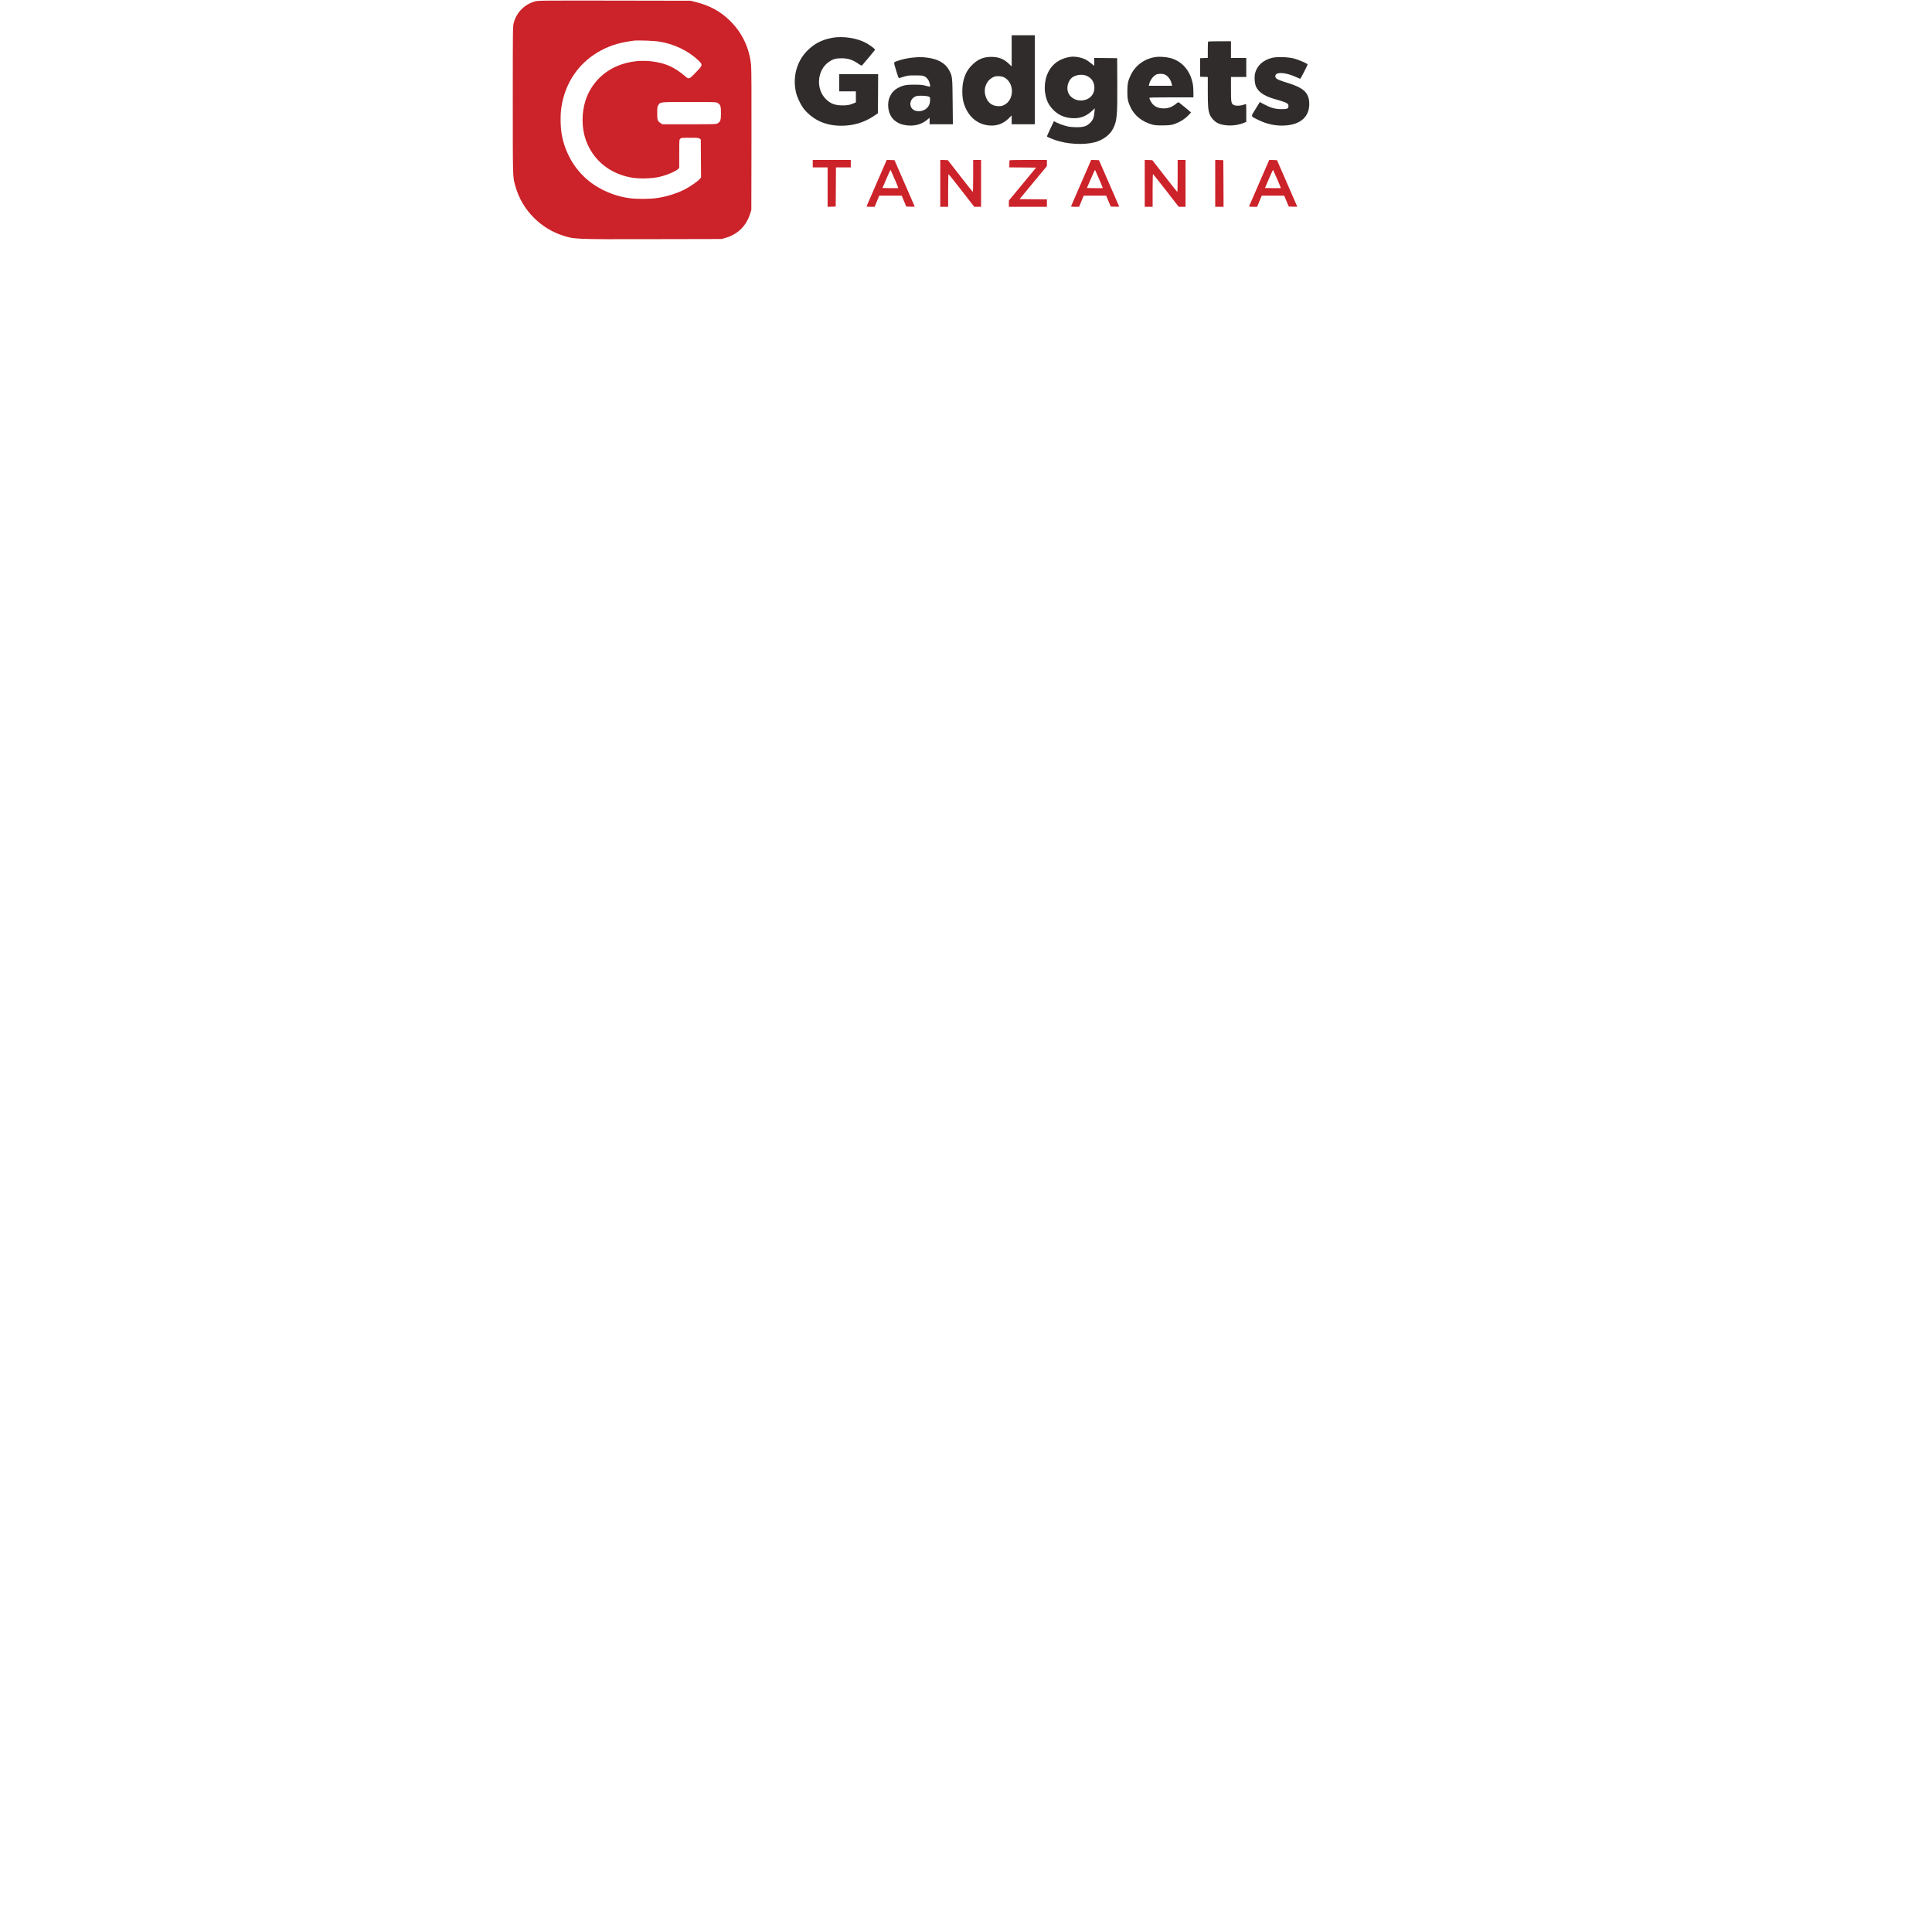
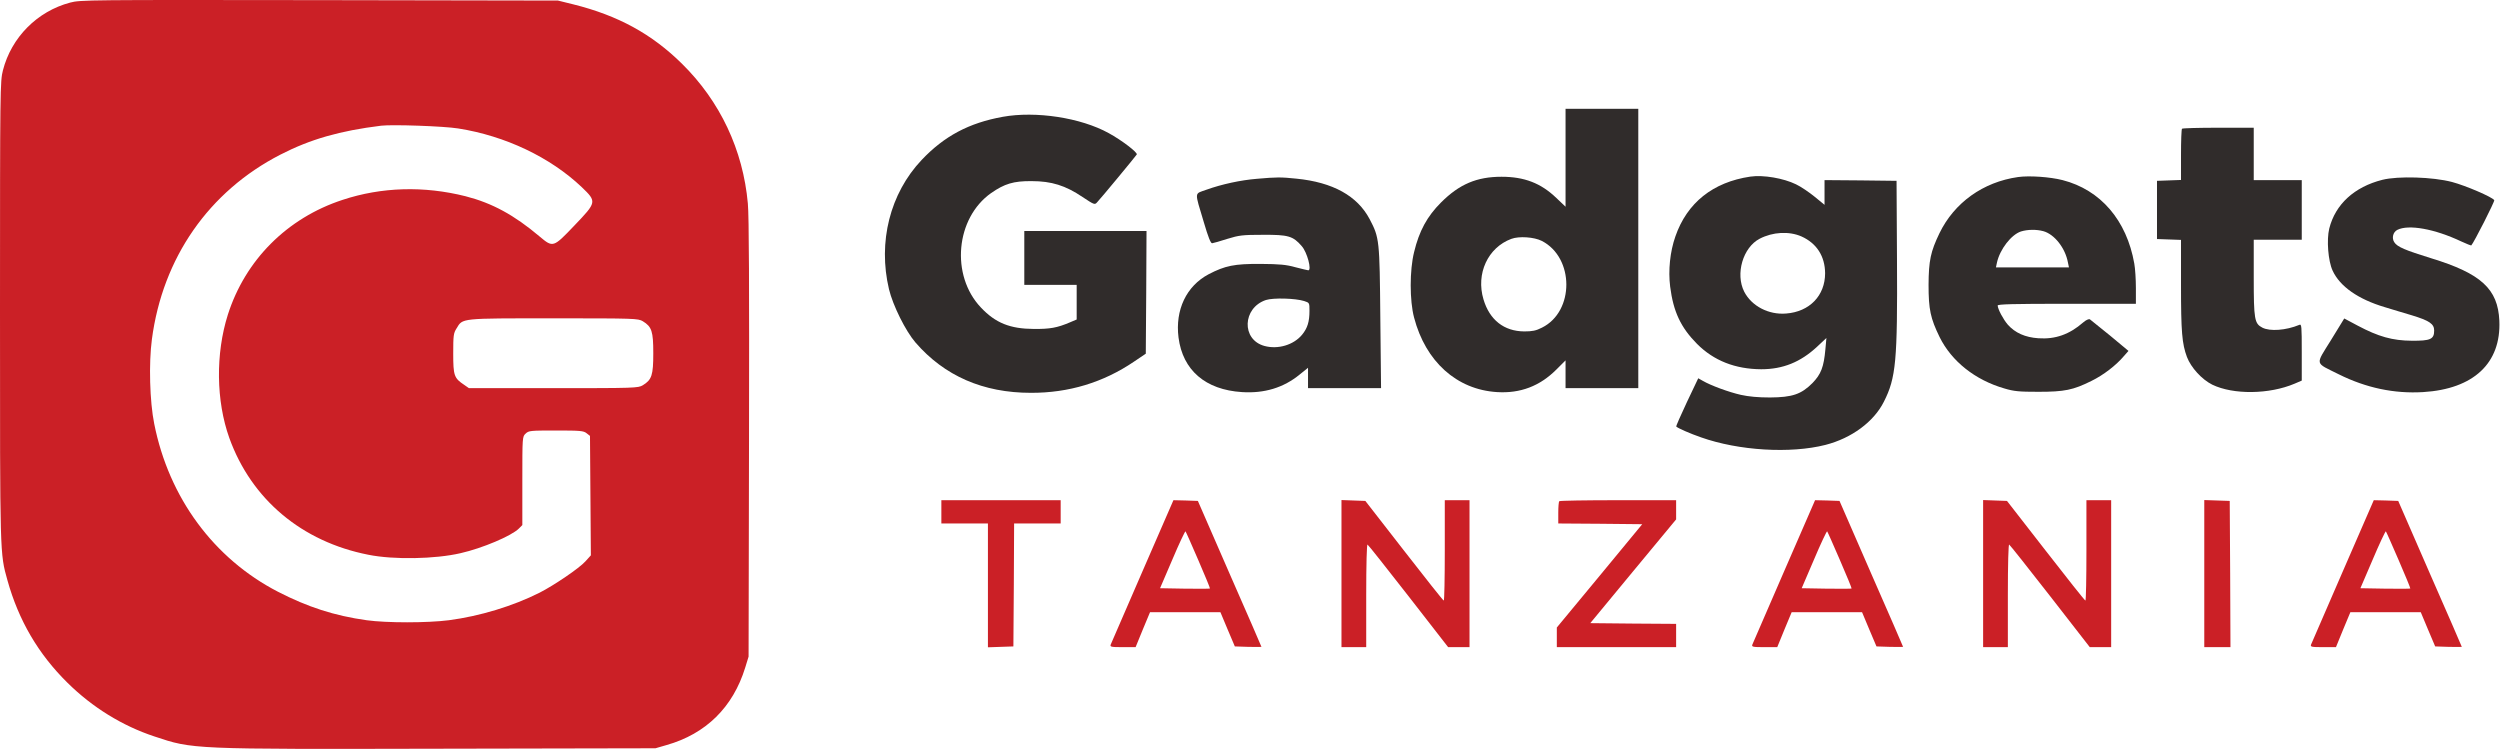
- <svg xmlns="http://www.w3.org/2000/svg" version="1.0" width="4167pt" height="4167pt" viewBox="0 0 4167 4167" preserveAspectRatio="xMidYMid meet">
-   <g transform="translate(0,2407) scale(0.1,-0.1)">
-     <path fill="#cc2229" d="M11542 24040 c-226 -60 -404 -239 -462 -466 -19 -75 -20 -117 -20 -1653 0 -1693 -1 -1664 51 -1851 77 -276 212 -507 413 -705 171 -169 377 -296 598 -369 264 -88 246 -88 1963 -84 l1480 3 76 22 c271 77 457 260 541 533 l23 75 3 1495 c2 1052 0 1532 -8 1619 -33 369 -191 703 -453 961 -207 204 -438 331 -747 408 l-105 26 -1640 3 c-1589 2 -1642 2 -1713 -17z m2667 -865 c324 -51 633 -198 849 -403 105 -101 104 -103 -51 -265 -145 -152 -146 -152 -239 -74 -174 147 -325 229 -508 276 -286 72 -577 64 -846 -25 -381 -125 -668 -413 -788 -789 -85 -269 -81 -592 10 -847 152 -422 498 -713 956 -803 173 -35 459 -30 634 11 150 34 350 119 400 169 l24 24 0 304 c0 302 0 304 23 325 21 20 32 21 209 21 167 0 189 -2 210 -19 l23 -18 3 -411 3 -410 -37 -41 c-43 -48 -216 -165 -316 -216 -183 -92 -410 -161 -623 -189 -148 -19 -428 -19 -565 0 -222 31 -406 91 -610 196 -441 228 -749 646 -850 1154 -31 153 -38 416 -16 581 74 560 391 1016 883 1269 206 106 409 164 693 199 77 9 430 -3 529 -19z m1269 -1325 c62 -38 72 -69 72 -220 0 -151 -10 -182 -72 -220 -32 -19 -52 -20 -614 -20 l-581 0 -33 23 c-69 46 -75 63 -75 215 0 125 2 140 23 173 43 71 21 69 667 69 561 0 581 -1 613 -20z" />
-     <path fill="#302c2b" d="M21820 22973 l0 -336 -63 60 c-106 102 -220 146 -377 146 -170 0 -290 -51 -416 -177 -95 -95 -150 -195 -185 -341 -31 -124 -31 -334 0 -450 79 -302 293 -495 570 -512 160 -10 294 41 408 155 l63 63 0 -95 0 -96 250 0 250 0 0 960 0 960 -250 0 -250 0 0 -337z m-163 -571 c224 -115 225 -485 1 -596 -41 -21 -66 -26 -122 -26 -139 1 -238 79 -280 220 -53 177 30 356 191 416 53 20 157 13 210 -14z" />
-     <path fill="#302c2b" d="M17952 23255 c-232 -42 -402 -132 -558 -297 -217 -230 -301 -563 -224 -888 27 -112 114 -287 182 -366 199 -230 465 -346 793 -346 260 -1 498 71 710 215 l80 54 3 421 2 422 -420 0 -420 0 0 -185 0 -185 180 0 180 0 0 -119 0 -119 -47 -20 c-87 -37 -136 -46 -248 -45 -163 1 -263 41 -363 147 -210 221 -174 615 70 787 92 64 154 83 278 82 137 0 233 -30 350 -109 80 -53 84 -55 100 -37 26 27 265 316 273 329 8 13 -103 98 -193 147 -192 106 -501 153 -728 112z" />
-     <path fill="#302c2b" d="M26057 23173 c-4 -3 -7 -84 -7 -179 l0 -173 -82 -3 -83 -3 0 -200 0 -200 83 -3 82 -3 0 -307 c0 -327 7 -406 41 -498 28 -73 102 -154 174 -190 145 -70 392 -67 566 7 l49 21 0 195 c0 182 -1 195 -17 188 -91 -38 -202 -46 -254 -19 -54 28 -59 56 -59 344 l0 260 165 0 165 0 0 205 0 205 -165 0 -165 0 0 180 0 180 -243 0 c-134 0 -247 -3 -250 -7z" />
-     <path fill="#302c2b" d="M23090 22844 c-257 -38 -435 -180 -515 -411 -37 -105 -50 -234 -36 -345 22 -173 73 -281 185 -394 115 -115 262 -173 441 -174 149 0 270 49 384 155 l64 60 -7 -77 c-11 -123 -30 -172 -89 -233 -77 -77 -138 -98 -292 -99 -81 0 -146 6 -200 18 -84 19 -208 65 -261 96 l-32 18 -78 -164 c-42 -90 -76 -166 -73 -168 13 -12 95 -48 170 -74 260 -92 615 -113 855 -52 180 46 333 159 402 297 83 164 94 279 90 978 l-3 540 -247 3 -248 2 0 -85 0 -85 -67 55 c-38 31 -95 70 -129 86 -86 42 -225 66 -314 53z m351 -411 c105 -47 162 -136 163 -253 0 -154 -107 -265 -268 -277 -120 -10 -237 51 -288 150 -62 122 -9 304 106 364 90 47 202 53 287 16z" />
-     <path fill="#302c2b" d="M24930 22841 c-240 -34 -438 -176 -540 -386 -61 -127 -74 -188 -75 -355 0 -169 13 -230 76 -359 82 -166 244 -295 445 -353 67 -20 102 -23 234 -23 179 0 239 12 365 75 82 40 169 107 223 171 l31 35 -126 105 c-70 57 -132 107 -139 112 -8 4 -26 -4 -46 -21 -95 -83 -192 -117 -308 -109 -91 6 -160 37 -210 93 -32 37 -69 107 -70 132 0 9 102 12 475 12 l475 0 0 108 c0 60 -5 135 -11 168 -52 298 -232 507 -493 574 -86 22 -229 32 -306 21z m174 -372 c76 -21 151 -116 169 -216 l7 -33 -251 0 -251 0 7 33 c20 91 98 192 165 214 46 14 106 15 154 2z" />
-     <path fill="#302c2b" d="M19699 22829 c-111 -9 -241 -37 -347 -75 -85 -31 -83 -6 -18 -224 30 -102 47 -145 57 -144 8 1 55 14 104 30 81 25 105 28 245 28 174 1 207 -8 267 -78 37 -41 70 -166 45 -166 -5 0 -44 10 -88 21 -64 18 -109 22 -239 23 -182 1 -244 -12 -358 -71 -153 -81 -231 -245 -207 -435 29 -225 185 -359 436 -375 154 -10 286 30 397 121 l57 46 0 -70 0 -70 251 0 251 0 -5 483 c-5 536 -6 550 -73 678 -85 161 -253 254 -504 279 -107 11 -134 11 -271 -1z m324 -840 c37 -12 37 -12 37 -68 0 -75 -14 -119 -51 -164 -58 -70 -165 -102 -258 -77 -160 43 -152 262 10 316 51 16 201 12 262 -7z" />
-     <path fill="#302c2b" d="M27434 22822 c-193 -49 -323 -168 -365 -335 -19 -78 -8 -222 23 -289 50 -109 176 -197 358 -251 47 -14 130 -40 186 -56 121 -37 154 -59 154 -105 0 -60 -26 -71 -154 -70 -133 1 -229 28 -372 104 l-92 49 -92 -150 c-108 -175 -113 -150 55 -234 187 -93 380 -134 579 -122 347 21 537 199 524 491 -10 218 -125 324 -469 429 -178 55 -233 78 -253 110 -19 28 -9 70 21 85 77 39 256 7 438 -79 36 -17 68 -29 70 -28 18 19 163 304 158 311 -12 21 -196 100 -290 125 -133 35 -371 42 -479 15z" />
-     <path fill="#cc2229" d="M17530 20540 l0 -80 160 0 160 0 0 -425 0 -426 88 3 87 3 3 423 2 422 160 0 160 0 0 80 0 80 -410 0 -410 0 0 -80z" />
-     <path fill="#cc2229" d="M18913 20133 c-117 -269 -215 -496 -219 -505 -6 -16 2 -18 82 -18 l89 0 49 120 50 120 242 0 242 0 49 -117 50 -118 91 -3 c51 -1 92 -1 92 0 0 2 -98 228 -219 503 l-218 500 -84 3 -84 2 -212 -487z m383 75 c46 -106 82 -194 80 -195 -2 -2 -80 -2 -173 -1 l-170 3 85 198 c46 109 87 195 90 193 3 -3 42 -92 88 -198z" />
-     <path fill="#cc2229" d="M20280 20115 l0 -505 85 0 85 0 0 356 c0 218 4 353 9 349 6 -3 132 -163 282 -355 l272 -350 73 0 74 0 0 505 0 505 -85 0 -85 0 0 -345 c0 -190 -3 -345 -7 -345 -5 1 -127 155 -273 343 l-266 342 -82 3 -82 3 0 -506z" />
-     <path fill="#cc2229" d="M21777 20613 c-4 -3 -7 -39 -7 -80 l0 -73 289 -2 288 -3 -293 -355 -294 -355 0 -67 0 -68 410 0 410 0 0 80 0 80 -295 2 -295 3 295 357 295 356 0 66 0 66 -398 0 c-219 0 -402 -3 -405 -7z" />
-     <path fill="#cc2229" d="M23323 20133 c-117 -269 -215 -496 -219 -505 -6 -16 2 -18 82 -18 l89 0 49 120 50 120 242 0 242 0 49 -117 50 -118 91 -3 c51 -1 92 -1 92 0 0 2 -98 228 -219 503 l-218 500 -84 3 -84 2 -212 -487z m383 75 c46 -106 82 -194 80 -195 -2 -2 -80 -2 -173 -1 l-170 3 85 198 c46 109 87 195 90 193 3 -3 42 -92 88 -198z" />
-     <path fill="#cc2229" d="M24690 20115 l0 -505 85 0 85 0 0 356 c0 218 4 353 9 349 6 -3 132 -163 282 -355 l272 -350 73 0 74 0 0 505 0 505 -85 0 -85 0 0 -345 c0 -190 -3 -345 -7 -345 -5 1 -127 155 -273 343 l-266 342 -82 3 -82 3 0 -506z" />
-     <path fill="#cc2229" d="M26210 20115 l0 -505 90 0 90 0 -2 503 -3 502 -87 3 -88 3 0 -506z" />
-     <path fill="#cc2229" d="M27163 20133 c-117 -269 -215 -496 -219 -505 -6 -16 2 -18 82 -18 l89 0 49 120 50 120 242 0 242 0 49 -117 50 -118 91 -3 c51 -1 92 -1 92 0 0 2 -98 228 -219 503 l-218 500 -84 3 -84 2 -212 -487z m383 75 c46 -106 82 -194 80 -195 -2 -2 -80 -2 -173 -1 l-170 3 85 198 c46 109 87 195 90 193 3 -3 42 -92 88 -198z" />
-   </g>
+ <svg xmlns="http://www.w3.org/2000/svg" width="2291" height="687" viewBox="0 0 2291 687" fill="none">
+   <path d="M64.267 2.381C34.133 10.381 10.4 34.248 2.667 64.515C0.134 74.515 0 80.115 0 284.915C0 510.648 -0.133 506.781 6.8 531.715C17.067 568.515 35.067 599.315 61.867 625.715C84.667 648.248 112.134 665.181 141.6 674.915C176.8 686.648 174.4 686.648 403.334 686.115L600.667 685.715L610.8 682.781C646.933 672.515 671.733 648.115 682.933 611.715L686 601.715L686.4 402.381C686.667 262.115 686.4 198.115 685.333 186.515C680.933 137.315 659.867 92.781 624.933 58.381C597.333 31.181 566.533 14.248 525.333 3.981L511.333 0.515L292.667 0.115C80.8 -0.152 73.734 -0.152 64.267 2.381ZM419.867 117.715C463.067 124.515 504.267 144.115 533.067 171.448C547.067 184.915 546.933 185.181 526.267 206.781C506.933 227.048 506.8 227.048 494.4 216.648C471.2 197.048 451.067 186.115 426.667 179.848C388.534 170.248 349.734 171.315 313.867 183.181C263.067 199.848 224.8 238.248 208.8 288.381C197.467 324.248 198 367.315 210.133 401.315C230.4 457.581 276.534 496.381 337.6 508.381C360.667 513.048 398.8 512.381 422.134 506.915C442.134 502.381 468.8 491.048 475.467 484.381L478.667 481.181V440.648C478.667 400.381 478.667 400.115 481.733 397.315C484.533 394.648 486 394.515 509.6 394.515C531.867 394.515 534.8 394.781 537.6 397.048L540.667 399.448L541.067 454.248L541.467 508.915L536.533 514.381C530.8 520.781 507.733 536.381 494.4 543.181C470 555.448 439.734 564.648 411.334 568.381C391.6 570.915 354.267 570.915 336 568.381C306.4 564.248 281.867 556.248 254.667 542.248C195.867 511.848 154.8 456.115 141.334 388.381C137.2 367.981 136.267 332.915 139.2 310.915C149.067 236.248 191.334 175.448 256.933 141.715C284.4 127.581 311.467 119.848 349.334 115.181C359.6 113.981 406.667 115.581 419.867 117.715ZM589.067 294.381C597.333 299.448 598.667 303.581 598.667 323.715C598.667 343.848 597.333 347.981 589.067 353.048C584.8 355.581 582.133 355.715 507.2 355.715H429.734L425.334 352.648C416.134 346.515 415.334 344.248 415.334 323.981C415.334 307.315 415.6 305.315 418.4 300.915C424.134 291.448 421.2 291.715 507.333 291.715C582.133 291.715 584.8 291.848 589.067 294.381Z" fill="#CB2026" />
+   <path d="M1434.67 144.648V189.448L1426.27 181.448C1412.13 167.848 1396.93 161.981 1376 161.981C1353.33 161.981 1337.33 168.781 1320.53 185.581C1307.87 198.248 1300.53 211.581 1295.87 231.048C1291.73 247.581 1291.73 275.581 1295.87 291.048C1306.4 331.315 1334.93 357.048 1371.87 359.315C1393.2 360.648 1411.07 353.848 1426.27 338.648L1434.67 330.248V342.915V355.715H1468H1501.33V227.715V99.715H1468H1434.67V144.648ZM1412.93 220.781C1442.8 236.115 1442.93 285.448 1413.07 300.248C1407.6 303.048 1404.27 303.715 1396.8 303.715C1378.27 303.581 1365.07 293.181 1359.47 274.381C1352.4 250.781 1363.47 226.915 1384.93 218.915C1392 216.248 1405.87 217.181 1412.93 220.781Z" fill="#302C2B" />
+   <path d="M918.934 107.048C888 112.648 865.334 124.648 844.534 146.648C815.6 177.314 804.4 221.714 814.667 265.048C818.267 279.981 829.867 303.314 838.934 313.848C865.467 344.514 900.934 359.981 944.667 359.981C979.334 360.114 1011.07 350.514 1039.33 331.314L1050 324.114L1050.4 267.981L1050.67 211.714H994.667H938.667V236.381V261.048H962.667H986.667V276.914V292.781L980.4 295.448C968.8 300.381 962.267 301.581 947.334 301.448C925.6 301.314 912.267 295.981 898.934 281.848C870.934 252.381 875.734 199.848 908.267 176.914C920.534 168.381 928.8 165.848 945.334 165.981C963.6 165.981 976.4 169.981 992 180.514C1002.67 187.581 1003.2 187.848 1005.33 185.448C1008.8 181.848 1040.67 143.314 1041.73 141.581C1042.8 139.848 1028 128.514 1016 121.981C990.4 107.848 949.2 101.581 918.934 107.048Z" fill="#302C2B" />
+   <path d="M1999.6 117.981C1999.07 118.381 1998.67 129.181 1998.67 141.848V164.915L1987.73 165.315L1976.67 165.715V192.381V219.048L1987.73 219.448L1998.67 219.848V260.781C1998.67 304.381 1999.6 314.915 2004.13 327.181C2007.87 336.915 2017.73 347.715 2027.33 352.515C2046.67 361.848 2079.6 361.448 2102.8 351.581L2109.33 348.781V322.781C2109.33 298.515 2109.2 296.781 2107.07 297.715C2094.93 302.781 2080.13 303.848 2073.2 300.248C2066 296.515 2065.33 292.781 2065.33 254.381V219.715H2087.33H2109.33V192.381V165.048H2087.33H2065.33V141.048V117.048H2032.93C2015.07 117.048 2000 117.448 1999.6 117.981Z" fill="#302C2B" />
+   <path d="M1604 161.848C1569.73 166.915 1546 185.848 1535.33 216.648C1530.4 230.648 1528.67 247.848 1530.53 262.648C1533.47 285.715 1540.27 300.115 1555.2 315.181C1570.53 330.515 1590.13 338.248 1614 338.381C1633.87 338.381 1650 331.848 1665.2 317.715L1673.73 309.715L1672.8 319.981C1671.33 336.381 1668.8 342.915 1660.93 351.048C1650.67 361.315 1642.53 364.115 1622 364.248C1611.2 364.248 1602.53 363.448 1595.33 361.848C1584.13 359.315 1567.6 353.181 1560.53 349.048L1556.27 346.648L1545.87 368.515C1540.27 380.515 1535.73 390.648 1536.13 390.915C1537.87 392.515 1548.8 397.315 1558.8 400.781C1593.47 413.048 1640.8 415.848 1672.8 407.715C1696.8 401.581 1717.2 386.515 1726.4 368.115C1737.47 346.248 1738.93 330.915 1738.4 237.715L1738 165.715L1705.07 165.315L1672 165.048V176.381V187.715L1663.07 180.381C1658 176.248 1650.4 171.048 1645.87 168.915C1634.4 163.315 1615.87 160.115 1604 161.848ZM1650.8 216.648C1664.8 222.915 1672.4 234.781 1672.53 250.381C1672.53 270.915 1658.27 285.715 1636.8 287.315C1620.8 288.648 1605.2 280.515 1598.4 267.315C1590.13 251.048 1597.2 226.781 1612.53 218.781C1624.53 212.515 1639.47 211.715 1650.8 216.648Z" fill="#302C2B" />
+   <path d="M1849.33 162.248C1817.33 166.781 1790.93 185.715 1777.33 213.715C1769.2 230.648 1767.47 238.781 1767.33 261.048C1767.33 283.581 1769.07 291.715 1777.47 308.915C1788.4 331.048 1810 348.248 1836.8 355.981C1845.73 358.648 1850.4 359.048 1868 359.048C1891.87 359.048 1899.87 357.448 1916.67 349.048C1927.6 343.715 1939.2 334.781 1946.4 326.248L1950.53 321.581L1933.73 307.581C1924.4 299.981 1916.13 293.315 1915.2 292.648C1914.13 292.115 1911.73 293.181 1909.07 295.448C1896.4 306.515 1883.47 311.048 1868 309.981C1855.87 309.181 1846.67 305.048 1840 297.581C1835.73 292.648 1830.8 283.315 1830.67 279.981C1830.67 278.781 1844.27 278.381 1894 278.381H1957.33V263.981C1957.33 255.981 1956.67 245.981 1955.87 241.581C1948.93 201.848 1924.93 173.981 1890.13 165.048C1878.67 162.115 1859.6 160.781 1849.33 162.248ZM1872.53 211.848C1882.67 214.648 1892.67 227.315 1895.07 240.648L1896 245.048H1862.53H1829.07L1830 240.648C1832.67 228.515 1843.07 215.048 1852 212.115C1858.13 210.248 1866.13 210.115 1872.53 211.848Z" fill="#302C2B" />
+   <path d="M1151.87 163.848C1137.07 165.048 1119.73 168.781 1105.6 173.848C1094.27 177.981 1094.53 174.648 1103.2 203.715C1107.2 217.315 1109.47 223.048 1110.8 222.915C1111.87 222.781 1118.13 221.048 1124.67 218.915C1135.47 215.581 1138.67 215.181 1157.33 215.181C1180.53 215.048 1184.93 216.248 1192.93 225.581C1197.87 231.048 1202.27 247.715 1198.93 247.715C1198.27 247.715 1193.07 246.381 1187.2 244.915C1178.67 242.515 1172.67 241.981 1155.33 241.848C1131.07 241.715 1122.8 243.448 1107.6 251.315C1087.2 262.115 1076.8 283.981 1080 309.315C1083.87 339.315 1104.67 357.181 1138.13 359.315C1158.67 360.648 1176.27 355.315 1191.07 343.181L1198.67 337.048V346.381V355.715H1232.13H1265.6L1264.93 291.315C1264.27 219.848 1264.13 217.981 1255.2 200.915C1243.87 179.448 1221.47 167.048 1188 163.715C1173.73 162.248 1170.13 162.248 1151.87 163.848ZM1195.07 275.848C1200 277.448 1200 277.448 1200 284.915C1200 294.915 1198.13 300.781 1193.2 306.781C1185.47 316.115 1171.2 320.381 1158.8 317.048C1137.47 311.315 1138.53 282.115 1160.13 274.915C1166.93 272.781 1186.93 273.315 1195.07 275.848Z" fill="#302C2B" />
+   <path d="M2183.2 164.781C2157.47 171.315 2140.13 187.181 2134.53 209.448C2132 219.848 2133.47 239.048 2137.6 247.981C2144.27 262.515 2161.07 274.248 2185.33 281.448C2191.6 283.315 2202.67 286.781 2210.13 288.915C2226.27 293.848 2230.67 296.781 2230.67 302.915C2230.67 310.915 2227.2 312.381 2210.13 312.248C2192.4 312.115 2179.6 308.515 2160.53 298.381L2148.27 291.848L2136 311.848C2121.6 335.181 2120.93 331.848 2143.33 343.048C2168.27 355.448 2194 360.915 2220.53 359.315C2266.8 356.515 2292.13 332.781 2290.4 293.848C2289.07 264.781 2273.73 250.648 2227.87 236.648C2204.13 229.315 2196.8 226.248 2194.13 221.981C2191.6 218.248 2192.93 212.648 2196.93 210.648C2207.2 205.448 2231.07 209.715 2255.33 221.181C2260.13 223.448 2264.4 225.048 2264.67 224.915C2267.07 222.381 2286.4 184.381 2285.73 183.448C2284.13 180.648 2259.6 170.115 2247.07 166.781C2229.33 162.115 2197.6 161.181 2183.2 164.781Z" fill="#302C2B" />
+   <path d="M862.667 469.048V479.715H884H905.334V536.382V593.182L917.067 592.782L928.667 592.382L929.067 535.982L929.334 479.715H950.667H972V469.048V458.382H917.334H862.667V469.048Z" fill="#CB2026" />
+   <path d="M1047.07 523.315C1031.47 559.181 1018.4 589.448 1017.87 590.648C1017.07 592.781 1018.13 593.048 1028.8 593.048H1040.67L1047.2 577.048L1053.87 561.048H1086.13H1118.4L1124.93 576.648L1131.6 592.381L1143.73 592.781C1150.53 592.915 1156 592.915 1156 592.781C1156 592.515 1142.93 562.381 1126.8 525.715L1097.73 459.048L1086.53 458.648L1075.33 458.381L1047.07 523.315ZM1098.13 513.315C1104.27 527.448 1109.07 539.181 1108.8 539.315C1108.53 539.581 1098.13 539.581 1085.73 539.448L1063.07 539.048L1074.4 512.648C1080.53 498.115 1086 486.648 1086.4 486.915C1086.8 487.315 1092 499.181 1098.13 513.315Z" fill="#CB2026" />
+   <path d="M1229.33 525.715V593.048H1240.67H1252V545.581C1252 516.515 1252.53 498.515 1253.2 499.048C1254 499.448 1270.8 520.781 1290.8 546.381L1327.07 593.048H1336.8H1346.67V525.715V458.381H1335.33H1324V504.381C1324 529.715 1323.6 550.381 1323.07 550.381C1322.4 550.248 1306.13 529.715 1286.67 504.648L1251.2 459.048L1240.27 458.648L1229.33 458.248V525.715Z" fill="#CB2026" />
+   <path d="M1428.93 459.315C1428.4 459.715 1428 464.515 1428 469.981V479.715L1466.53 479.981L1504.93 480.381L1465.87 527.715L1426.67 575.048V583.981V593.048H1481.33H1536V582.381V571.715L1496.67 571.448L1457.33 571.048L1496.67 523.448L1536 475.981V467.181V458.381H1482.93C1453.73 458.381 1429.33 458.781 1428.93 459.315Z" fill="#CB2026" />
+   <path d="M1635.07 523.315C1619.47 559.181 1606.4 589.448 1605.87 590.648C1605.07 592.781 1606.13 593.048 1616.8 593.048H1628.67L1635.2 577.048L1641.87 561.048H1674.13H1706.4L1712.93 576.648L1719.6 592.381L1731.73 592.781C1738.53 592.915 1744 592.915 1744 592.781C1744 592.515 1730.93 562.381 1714.8 525.715L1685.73 459.048L1674.53 458.648L1663.33 458.381L1635.07 523.315ZM1686.13 513.315C1692.27 527.448 1697.07 539.181 1696.8 539.315C1696.53 539.581 1686.13 539.581 1673.73 539.448L1651.07 539.048L1662.4 512.648C1668.53 498.115 1674 486.648 1674.4 486.915C1674.8 487.315 1680 499.181 1686.13 513.315Z" fill="#CB2026" />
+   <path d="M1817.33 525.715V593.048H1828.67H1840V545.581C1840 516.515 1840.53 498.515 1841.2 499.048C1842 499.448 1858.8 520.781 1878.8 546.381L1915.07 593.048H1924.8H1934.67V525.715V458.381H1923.33H1912V504.381C1912 529.715 1911.6 550.381 1911.07 550.381C1910.4 550.248 1894.13 529.715 1874.67 504.648L1839.2 459.048L1828.27 458.648L1817.33 458.248V525.715Z" fill="#CB2026" />
+   <path d="M2020 525.715V593.048H2032H2044L2043.73 525.981L2043.33 459.048L2031.73 458.648L2020 458.248V525.715Z" fill="#CB2026" />
+   <path d="M2147.07 523.315C2131.47 559.181 2118.4 589.448 2117.87 590.648C2117.07 592.781 2118.13 593.048 2128.8 593.048H2140.67L2147.2 577.048L2153.87 561.048H2186.13H2218.4L2224.93 576.648L2231.6 592.381L2243.73 592.781C2250.53 592.915 2256 592.915 2256 592.781C2256 592.515 2242.93 562.381 2226.8 525.715L2197.73 459.048L2186.53 458.648L2175.33 458.381L2147.07 523.315ZM2198.13 513.315C2204.27 527.448 2209.07 539.181 2208.8 539.315C2208.53 539.581 2198.13 539.581 2185.73 539.448L2163.07 539.048L2174.4 512.648C2180.53 498.115 2186 486.648 2186.4 486.915C2186.8 487.315 2192 499.181 2198.13 513.315Z" fill="#CB2026" />
</svg>
